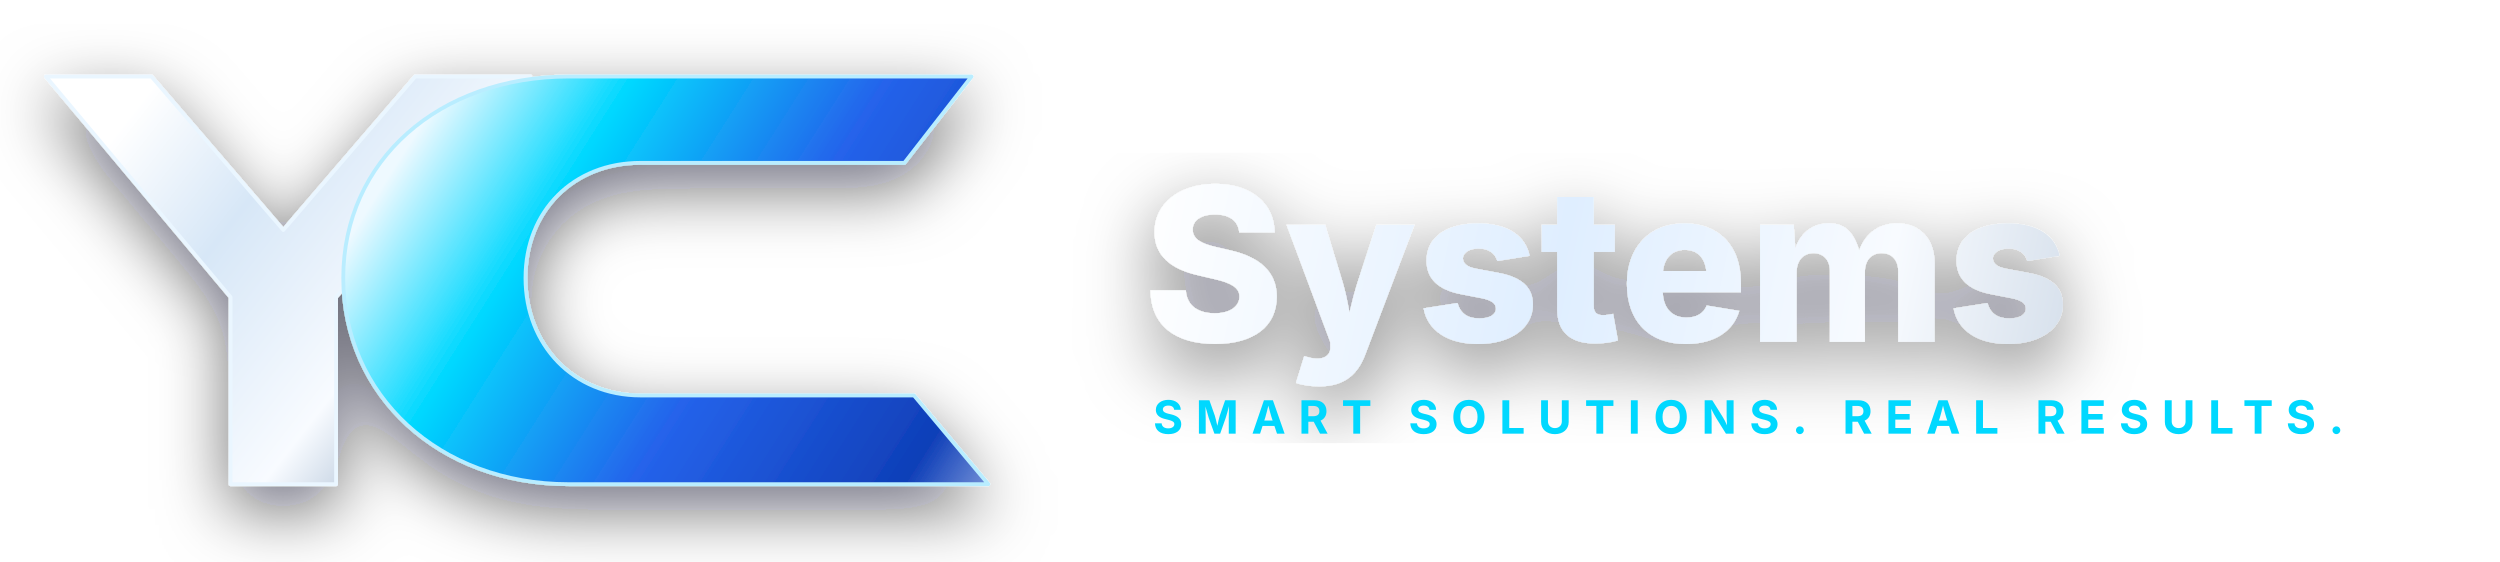
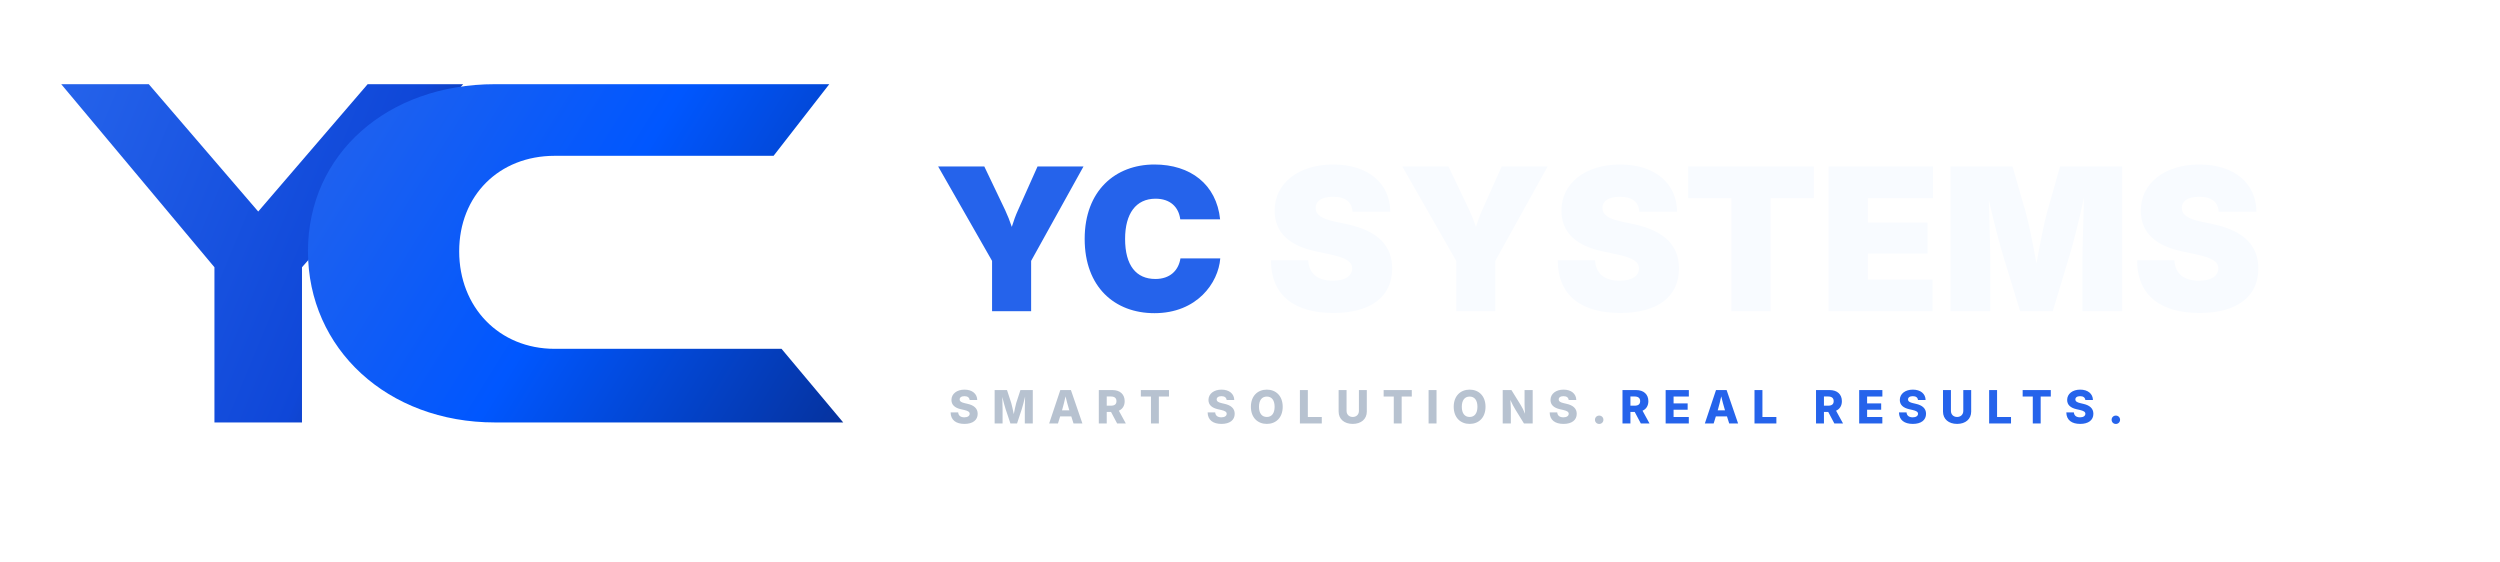
<svg xmlns="http://www.w3.org/2000/svg" width="980" height="220" viewBox="0 0 980 220" role="img" aria-labelledby="ycLogoTitle ycLogoDesc">
  <defs>
-     <linearGradient id="ycLogoMetal" x1="18" x2="236" y1="38" y2="208" gradientUnits="userSpaceOnUse">
-       <stop offset="0" stop-color="#ffffff" />
-       <stop offset="0.22" stop-color="#d7e7f7" />
-       <stop offset="0.5" stop-color="#f8fbff" />
-       <stop offset="0.72" stop-color="#8fa8c4" />
-       <stop offset="1" stop-color="#ffffff" />
+     <linearGradient id="ycLogoA" x1="0" x2="410" y1="0" y2="170" gradientUnits="userSpaceOnUse">
+       <stop offset="0" stop-color="#2563eb" />
+       <stop offset="0.38" stop-color="#0f47d8" />
+       <stop offset="0.72" stop-color="#07142a" />
+       <stop offset="1" stop-color="#0f172a" />
    </linearGradient>
-     <linearGradient id="ycLogoBlue" x1="145" x2="416" y1="38" y2="210" gradientUnits="userSpaceOnUse">
-       <stop offset="0" stop-color="#eef9ff" />
-       <stop offset="0.2" stop-color="#00d8ff" />
-       <stop offset="0.48" stop-color="#2563eb" />
-       <stop offset="0.78" stop-color="#0f3fb8" />
-       <stop offset="1" stop-color="#f8fbff" />
+     <linearGradient id="ycLogoB" x1="124" x2="398" y1="0" y2="170" gradientUnits="userSpaceOnUse">
+       <stop offset="0" stop-color="#2563eb" />
+       <stop offset="0.5" stop-color="#0057ff" />
+       <stop offset="1" stop-color="#06319b" />
    </linearGradient>
-     <linearGradient id="ycWordMetal" x1="452" x2="932" y1="50" y2="150" gradientUnits="userSpaceOnUse">
-       <stop offset="0" stop-color="#ffffff" />
-       <stop offset="0.34" stop-color="#dfeeff" />
-       <stop offset="0.6" stop-color="#f8fbff" />
-       <stop offset="1" stop-color="#9fb4cc" />
-     </linearGradient>
-     <filter id="ycLogoGlow" x="-12%" y="-28%" width="124%" height="156%" color-interpolation-filters="sRGB">
-       <feDropShadow dx="0" dy="0" stdDeviation="5" flood-color="#00d8ff" flood-opacity="0.36" />
-       <feDropShadow dx="0" dy="10" stdDeviation="14" flood-color="#000716" flood-opacity="0.55" />
-     </filter>
  </defs>
  <rect width="980" height="220" fill="none" />
-   <g filter="url(#ycLogoGlow)" transform="translate(18 30) scale(0.94)">
-     <path d="M0 0h44l55 64L154 0h48L121 92v78H77V92L0 0Z" fill="url(#ycLogoMetal)" stroke="#eaf6ff" stroke-width="1.6" stroke-linejoin="round" />
-     <path d="M218 0h168l-28 36H248c-28 0-48 20-48 48s20 49 48 49h114l31 37H218c-54 0-94-37-94-86S164 0 218 0Z" fill="url(#ycLogoBlue)" stroke="#b9edff" stroke-width="1.6" stroke-linejoin="round" />
+   <g transform="translate(24 33) scale(0.78)">
+     <path d="M0 0h44l55 64L154 0h48L121 92v78H77V92L0 0Z" fill="url(#ycLogoA)" />
+     <path d="M218 0h168l-28 36H248c-28 0-48 20-48 48s20 49 48 49h114l31 37H218c-54 0-94-37-94-86S164 0 218 0Z" fill="url(#ycLogoB)" />
  </g>
-   <text x="448" y="134" font-family="Inter, Arial, sans-serif" font-size="84" font-weight="800" letter-spacing="0" fill="url(#ycWordMetal)" filter="url(#ycLogoGlow)">Systems</text>
-   <text x="452" y="170" font-family="Inter, Arial, sans-serif" font-size="18" font-weight="750" letter-spacing="5" fill="#00d8ff">SMART SOLUTIONS. REAL RESULTS.</text>
+   <g font-family="Inter, Montserrat, Arial, sans-serif" font-weight="900">
+     <text x="366" y="122" font-size="78" letter-spacing="0" fill="#2563eb">YC</text>
+     <text x="496" y="122" font-size="78" letter-spacing="0" fill="#f8fbff">SYSTEMS</text>
+   </g>
+   <g font-family="Inter, Montserrat, Arial, sans-serif" font-size="18" font-weight="760" letter-spacing="5">
+     <text x="372" y="166" fill="#b7c2d0">SMART SOLUTIONS.</text>
+     <text x="635" y="166" fill="#2563eb">REAL RESULTS.</text>
+   </g>
</svg>
